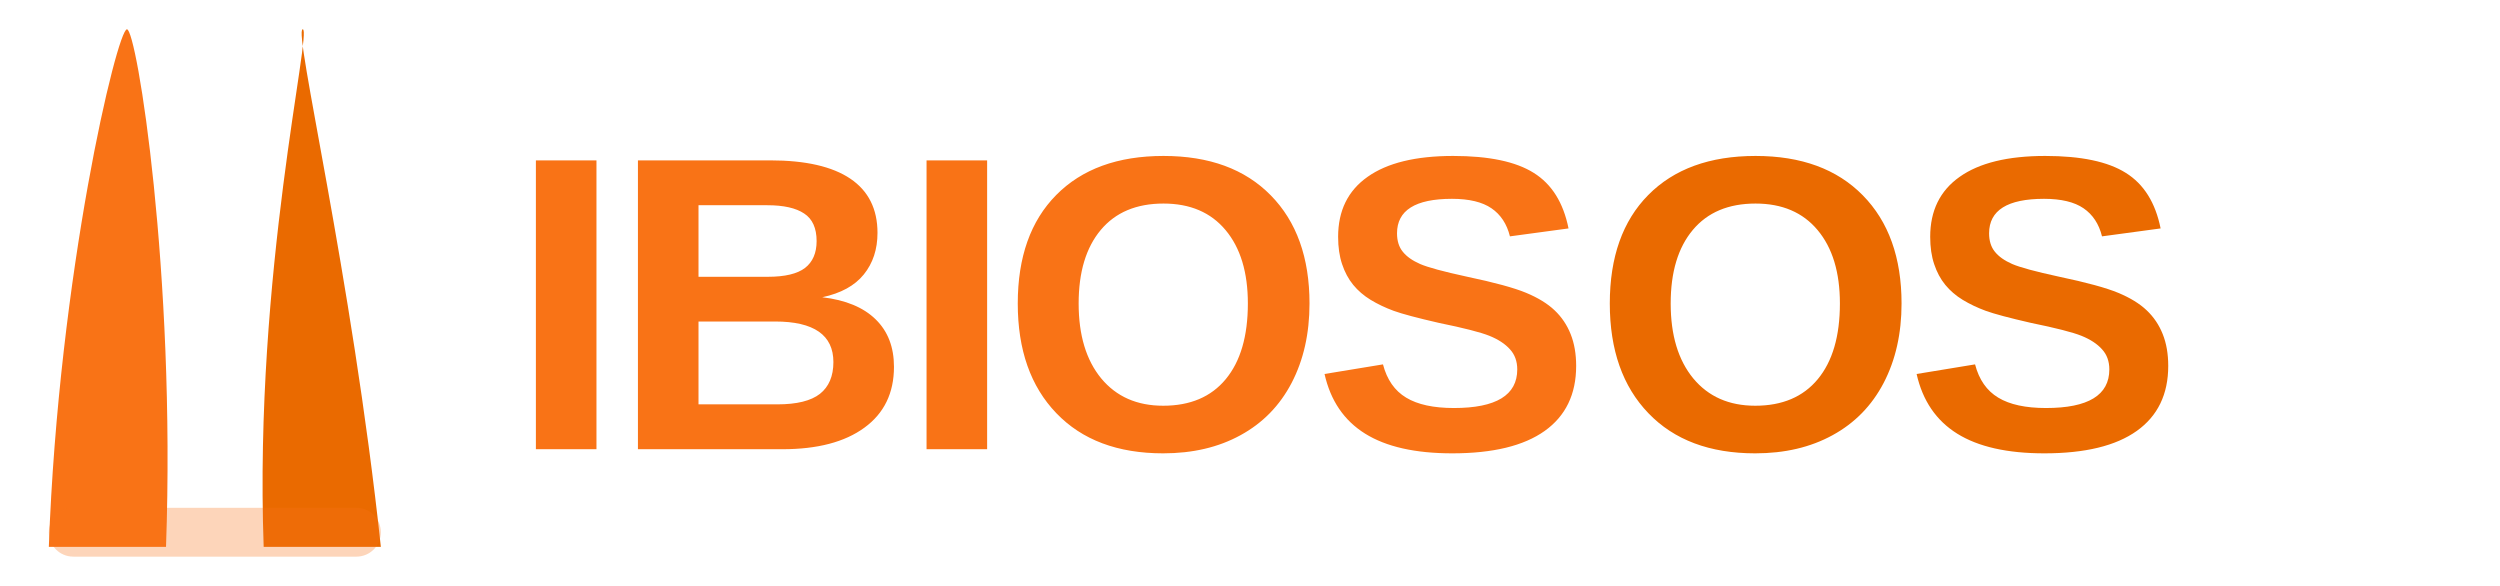
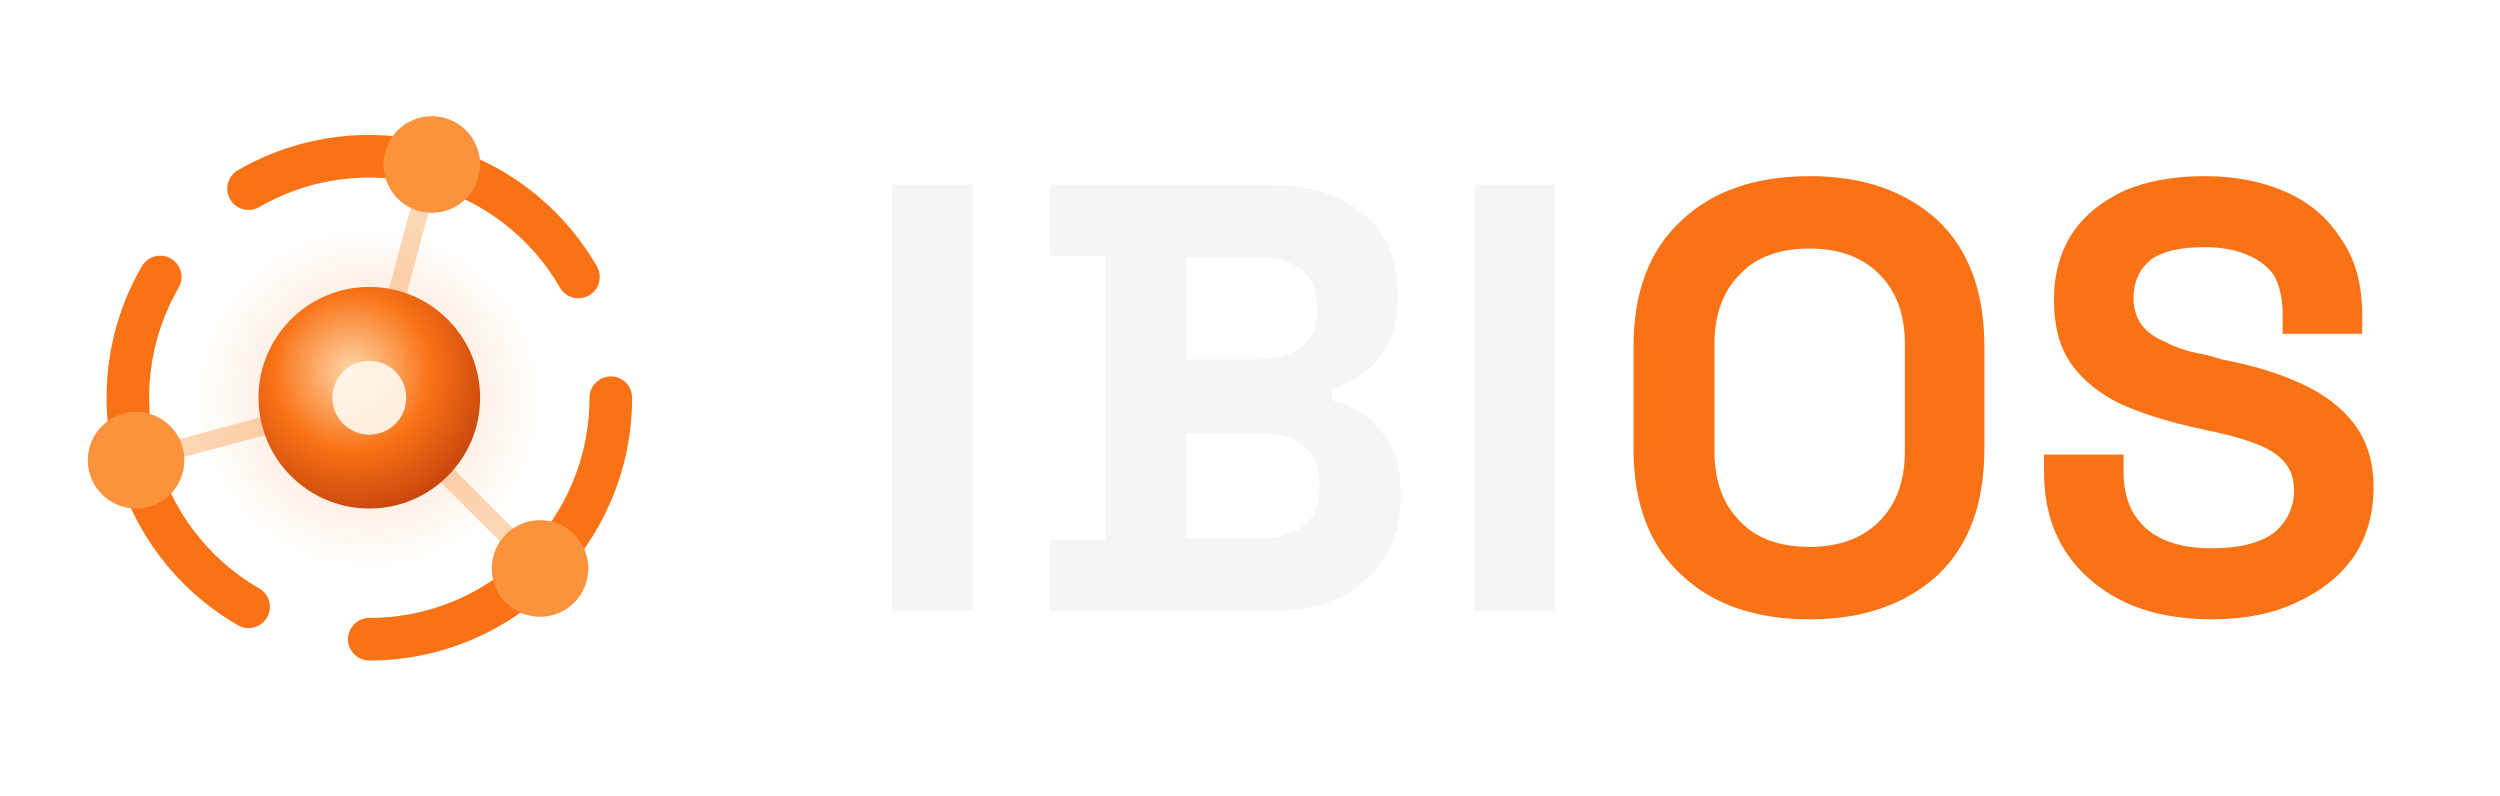
- <svg xmlns="http://www.w3.org/2000/svg" viewBox="0 0 256 60" width="256" height="60">
-   <path d="M 13,3 C 12,3 6,28 5,56 L 17,56 C 18,28 14,3 13,3 Z" fill="#f97316" />
-   <path d="M 31,3 C 30,3 36,28 39,56 L 27,56 C 26,28 32,3 31,3 Z" fill="#ea6a00" />
-   <rect x="5" y="52" width="34" height="5" rx="2.5" fill="#f97316" opacity="0.3" />
-   <text x="52" y="46" font-family="'Arial Black','Helvetica Neue',Arial,sans-serif" font-size="43" font-weight="900" letter-spacing="-1.5" fill="#f97316">IBIOS<tspan fill="#ea6a00">OS</tspan>
-   </text>
+ <svg xmlns="http://www.w3.org/2000/svg" viewBox="0 0 176 56" width="176" height="56" role="img" aria-label="IBIOS">
+   <defs>
+     <radialGradient id="ib-core" cx="42%" cy="38%" r="68%">
+       <stop offset="0%" stop-color="#FED7AA" />
+       <stop offset="52%" stop-color="#F97316" />
+       <stop offset="100%" stop-color="#C2410C" />
+     </radialGradient>
+     <radialGradient id="ib-halo" cx="50%" cy="50%" r="50%">
+       <stop offset="0%" stop-color="#F97316" stop-opacity="0.32" />
+       <stop offset="62%" stop-color="#F97316" stop-opacity="0.10" />
+       <stop offset="100%" stop-color="#F97316" stop-opacity="0" />
+     </radialGradient>
+   </defs>
+   <g transform="translate(2,4)">
+     <circle cx="24" cy="24" r="12.5" fill="url(#ib-halo)" />
+     <g fill="none" stroke="#F97316" stroke-width="3" stroke-linecap="round">
+       <path d="M 15.5 9.28 A 17 17 0 0 1 38.72 15.5" />
+       <path d="M 41 24 A 17 17 0 0 1 24 41" />
+       <path d="M 15.5 38.72 A 17 17 0 0 1 9.28 15.5" />
+     </g>
+     <g stroke="#FB923C" stroke-width="1.3" stroke-linecap="round" opacity="0.38">
+       <path d="M 25.94 16.76 L 27.52 10.86" />
+       <path d="M 29.3 29.3 L 33.62 33.62" />
+       <path d="M 16.76 25.94 L 10.86 27.52" />
+     </g>
+     <g fill="#FB923C">
+       <circle cx="28.4" cy="7.58" r="3.4" />
+       <circle cx="36.02" cy="36.02" r="3.4" />
+       <circle cx="7.58" cy="28.4" r="3.4" />
+     </g>
+     <circle cx="24" cy="24" r="7.8" fill="url(#ib-core)" />
+     <circle cx="24" cy="24" r="2.6" fill="#FFF7ED" opacity="0.92" />
+   </g>
+   <g fill="#F5F5F5">
+     <path d="M62.8 43.0V13.0H68.5V43.0Z" />
+     <path d="M73.9 43.0V38.0H77.8V18.0H73.9V13.0H89.3Q92.1 13.0 94.1 13.9Q96.1 14.8 97.3 16.5Q98.4 18.2 98.4 20.6V21.0Q98.4 23.1 97.6 24.4Q96.9 25.7 95.8 26.4Q94.8 27.1 93.8 27.4V28.2Q94.8 28.4 95.9 29.1Q97.0 29.8 97.8 31.2Q98.6 32.5 98.6 34.6V35.1Q98.6 37.6 97.4 39.3Q96.3 41.1 94.2 42.1Q92.2 43.0 89.5 43.0ZM83.5 37.9H88.8Q90.6 37.9 91.8 37.0Q92.9 36.1 92.9 34.4V34.0Q92.9 32.3 91.8 31.4Q90.7 30.5 88.8 30.5H83.5ZM83.5 25.3H88.7Q90.5 25.3 91.6 24.4Q92.7 23.5 92.7 22.0V21.5Q92.7 19.9 91.6 19.0Q90.5 18.1 88.7 18.1H83.5Z" />
+     <path d="M103.8 43.0V13.0H109.5V43.0Z" />
+   </g>
+   <g fill="#F97316">
+     <path d="M127.4 43.6Q121.7 43.6 118.4 40.5Q115.0 37.4 115.0 31.6V24.4Q115.0 18.6 118.4 15.5Q121.7 12.4 127.4 12.4Q133.0 12.4 136.4 15.5Q139.7 18.6 139.7 24.4V31.6Q139.7 37.4 136.4 40.5Q133.0 43.6 127.4 43.6ZM127.4 38.5Q130.5 38.5 132.3 36.7Q134.1 34.9 134.1 31.8V24.2Q134.1 21.1 132.3 19.3Q130.5 17.5 127.4 17.5Q124.2 17.5 122.5 19.3Q120.7 21.1 120.7 24.2V31.8Q120.7 34.9 122.5 36.7Q124.2 38.5 127.4 38.5Z" />
+     <path d="M155.7 43.6Q152.2 43.6 149.6 42.4Q146.9 41.1 145.4 38.8Q143.9 36.5 143.9 33.2V32.0H149.5V33.2Q149.5 35.9 151.2 37.3Q152.8 38.6 155.7 38.6Q158.6 38.6 160.1 37.5Q161.5 36.3 161.5 34.5Q161.5 33.3 160.8 32.5Q160.1 31.7 158.7 31.2Q157.4 30.7 155.4 30.3L154.5 30.1Q151.4 29.4 149.2 28.4Q147.0 27.3 145.8 25.6Q144.6 23.9 144.6 21.1Q144.6 18.4 145.9 16.4Q147.2 14.5 149.6 13.4Q152.0 12.4 155.2 12.4Q158.4 12.4 160.9 13.5Q163.4 14.6 164.8 16.8Q166.3 18.9 166.3 22.2V23.5H160.7V22.2Q160.7 20.5 160.1 19.4Q159.4 18.4 158.1 17.9Q156.9 17.4 155.2 17.4Q152.6 17.4 151.4 18.3Q150.2 19.3 150.2 21.0Q150.2 22.1 150.8 22.9Q151.3 23.6 152.5 24.1Q153.6 24.7 155.4 25.0L156.4 25.3Q159.6 25.9 162.0 27.0Q164.4 28.1 165.7 29.8Q167.1 31.6 167.1 34.3Q167.1 37.1 165.7 39.2Q164.3 41.2 161.7 42.4Q159.2 43.6 155.7 43.6Z" />
+   </g>
</svg>
